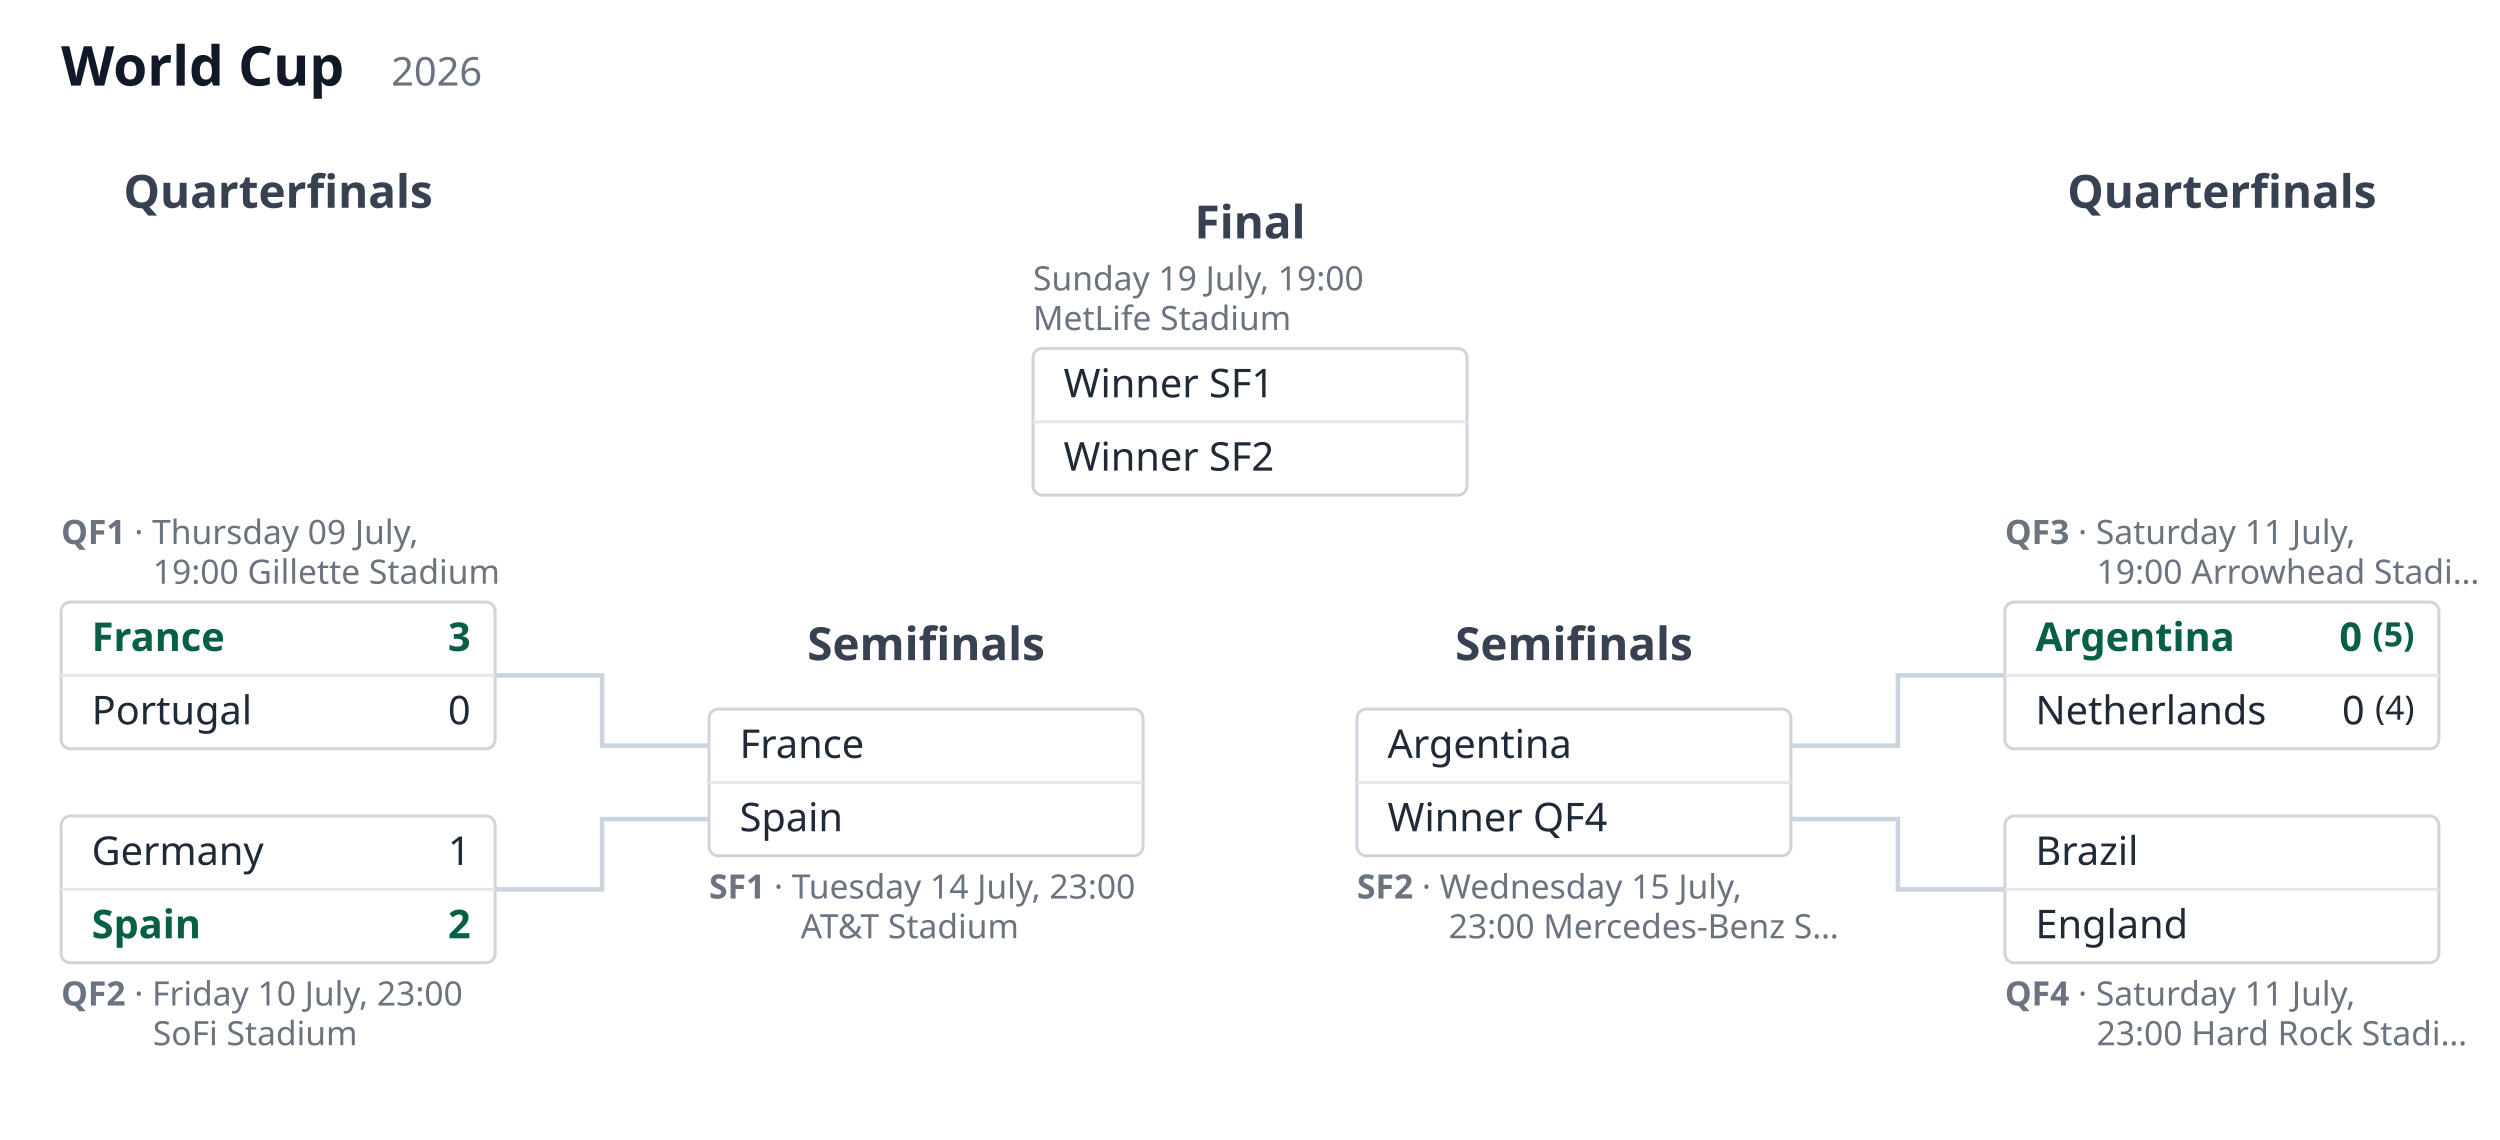
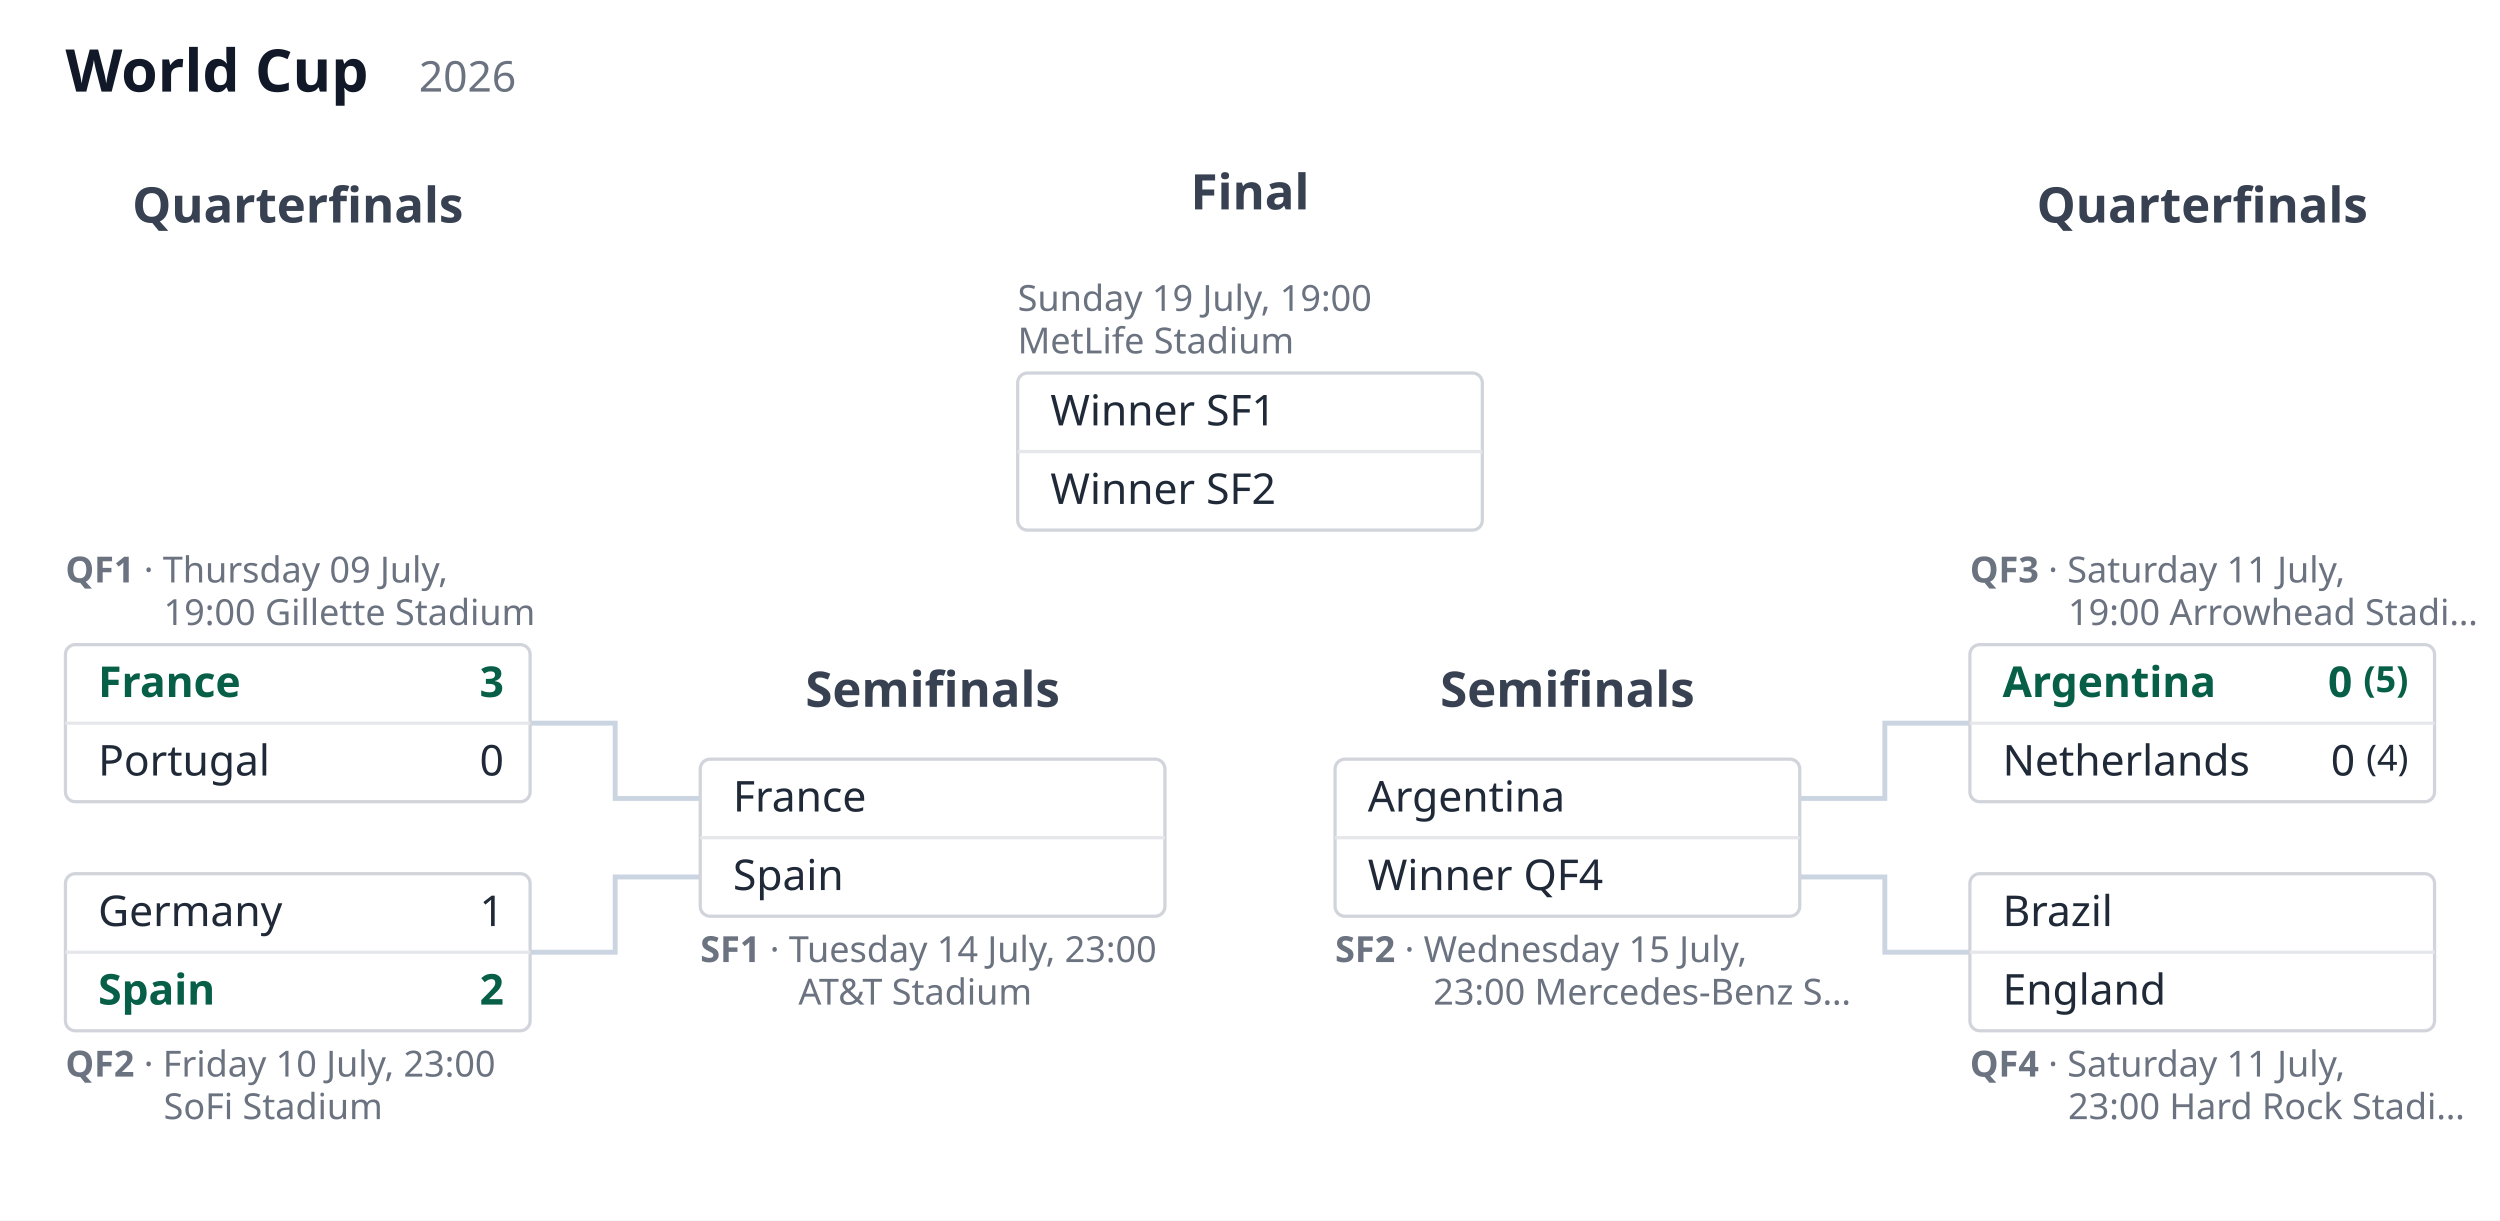
- <svg xmlns="http://www.w3.org/2000/svg" viewBox="0 0 818 373" width="818" height="373" font-family="sans-serif">
+ <svg xmlns="http://www.w3.org/2000/svg" viewBox="0 0 764 373" width="764" height="373" font-family="sans-serif">
  <style>
  .pd-bg { fill: #ffffff; }
  .pd-title { font: 600 18px sans-serif; fill: #111827; }
  .pd-season { font: 400 13px sans-serif; fill: #6b7280; }
  .pd-header { font: 600 15px sans-serif; fill: #374151; text-anchor: middle; }
  .pd-meta { font: 400 11px sans-serif; fill: #6b7280; }
  .pd-meta-id { font-weight: 700; }
  .pd-box { fill: #ffffff; stroke: #d1d5db; stroke-width: 1; }
  .pd-divider { stroke: #e5e7eb; stroke-width: 1; }
  .pd-team { font: 400 13px sans-serif; fill: #1f2937; }
  .pd-score { font: 400 13px sans-serif; fill: #1f2937; text-anchor: end; }
  .pd-pens { font-size: 11px; }
  .pd-win .pd-team, .pd-win .pd-score { font-weight: 700; fill: #065f46; }
  .pd-crest-frame { fill: none; stroke: #d1d5db; stroke-width: 1; }
  .pd-link { fill: none; stroke: #cbd5e1; stroke-width: 1.5; }
  @media (prefers-color-scheme: dark) {
    .pd-bg { fill: #0f172a; }
    .pd-title { fill: #f8fafc; }
    .pd-season { fill: #94a3b8; }
    .pd-header { fill: #cbd5e1; }
    .pd-meta { fill: #94a3b8; }
    .pd-box { fill: #1e293b; stroke: #334155; }
    .pd-divider { stroke: #334155; }
    .pd-team { fill: #e5e7eb; }
    .pd-score { fill: #e5e7eb; }
    .pd-win .pd-team, .pd-win .pd-score { fill: #34d399; }
    .pd-crest-frame { stroke: #334155; }
    .pd-link { stroke: #475569; }
  }</style>
-   <rect class="pd-bg" width="818" height="373" />
+   <rect class="pd-bg" width="764" height="373" />
  <text class="pd-title" x="20" y="28">World Cup</text>
  <text class="pd-season" x="128" y="28">2026</text>
  <text class="pd-header" x="91" y="68">Quarterfinals</text>
-   <text class="pd-header" x="727" y="68">Quarterfinals</text>
-   <text class="pd-header" x="303" y="216">Semifinals</text>
-   <text class="pd-header" x="515" y="216">Semifinals</text>
-   <text class="pd-header" x="409" y="78">Final</text>
-   <path class="pd-link" d="M 162 221 L 197 221 L 197 244 L 232 244" />
-   <path class="pd-link" d="M 162 291 L 197 291 L 197 268 L 232 268" />
-   <path class="pd-link" d="M 656 221 L 621 221 L 621 244 L 586 244" />
-   <path class="pd-link" d="M 656 291 L 621 291 L 621 268 L 586 268" />
+   <text class="pd-header" x="673" y="68">Quarterfinals</text>
+   <text class="pd-header" x="285" y="216">Semifinals</text>
+   <text class="pd-header" x="479" y="216">Semifinals</text>
+   <text class="pd-header" x="382" y="64">Final</text>
+   <path class="pd-link" d="M 162 221 L 188 221 L 188 244 L 214 244" />
+   <path class="pd-link" d="M 162 291 L 188 291 L 188 268 L 214 268" />
+   <path class="pd-link" d="M 602 221 L 576 221 L 576 244 L 550 244" />
+   <path class="pd-link" d="M 602 291 L 576 291 L 576 268 L 550 268" />
  <text class="pd-meta" x="20" y="178">
    <tspan x="20">
      <tspan class="pd-meta-id">QF1</tspan> · Thursday 09 July,</tspan>
    <tspan x="50" dy="13">19:00 Gillette Stadium</tspan>
  </text>
  <rect class="pd-box" x="20" y="197" width="142" height="48" rx="3" />
  <line class="pd-divider" x1="20" y1="221" x2="162" y2="221" />
  <g class="pd-win">
    <text class="pd-team" x="30" y="213">France</text>
    <text class="pd-score" x="154" y="213">3</text>
  </g>
  <g class="">
    <text class="pd-team" x="30" y="237">Portugal</text>
    <text class="pd-score" x="154" y="237">0</text>
  </g>
  <text class="pd-meta" x="20" y="329">
    <tspan x="20">
      <tspan class="pd-meta-id">QF2</tspan> · Friday 10 July, 23:00</tspan>
    <tspan x="50" dy="13">SoFi Stadium</tspan>
  </text>
  <rect class="pd-box" x="20" y="267" width="142" height="48" rx="3" />
  <line class="pd-divider" x1="20" y1="291" x2="162" y2="291" />
  <g class="">
    <text class="pd-team" x="30" y="283">Germany</text>
    <text class="pd-score" x="154" y="283">1</text>
  </g>
  <g class="pd-win">
    <text class="pd-team" x="30" y="307">Spain</text>
    <text class="pd-score" x="154" y="307">2</text>
  </g>
-   <text class="pd-meta" x="656" y="178">
-     <tspan x="656">
+   <text class="pd-meta" x="602" y="178">
+     <tspan x="602">
      <tspan class="pd-meta-id">QF3</tspan> · Saturday 11 July,</tspan>
-     <tspan x="686" dy="13">19:00 Arrowhead Stadi…</tspan>
+     <tspan x="632" dy="13">19:00 Arrowhead Stadi…</tspan>
  </text>
-   <rect class="pd-box" x="656" y="197" width="142" height="48" rx="3" />
-   <line class="pd-divider" x1="656" y1="221" x2="798" y2="221" />
+   <rect class="pd-box" x="602" y="197" width="142" height="48" rx="3" />
+   <line class="pd-divider" x1="602" y1="221" x2="744" y2="221" />
  <g class="pd-win">
-     <text class="pd-team" x="666" y="213">Argentina</text>
-     <text class="pd-score" x="790" y="213">0 <tspan class="pd-pens" dy="-1.5">(5)</tspan>
+     <text class="pd-team" x="612" y="213">Argentina</text>
+     <text class="pd-score" x="736" y="213">0 <tspan class="pd-pens" dy="-1.5">(5)</tspan>
    </text>
  </g>
  <g class="">
-     <text class="pd-team" x="666" y="237">Netherlands</text>
-     <text class="pd-score" x="790" y="237">0 <tspan class="pd-pens" dy="-1.5">(4)</tspan>
+     <text class="pd-team" x="612" y="237">Netherlands</text>
+     <text class="pd-score" x="736" y="237">0 <tspan class="pd-pens" dy="-1.5">(4)</tspan>
    </text>
  </g>
-   <text class="pd-meta" x="656" y="329">
-     <tspan x="656">
+   <text class="pd-meta" x="602" y="329">
+     <tspan x="602">
      <tspan class="pd-meta-id">QF4</tspan> · Saturday 11 July,</tspan>
-     <tspan x="686" dy="13">23:00 Hard Rock Stadi…</tspan>
+     <tspan x="632" dy="13">23:00 Hard Rock Stadi…</tspan>
  </text>
-   <rect class="pd-box" x="656" y="267" width="142" height="48" rx="3" />
-   <line class="pd-divider" x1="656" y1="291" x2="798" y2="291" />
+   <rect class="pd-box" x="602" y="267" width="142" height="48" rx="3" />
+   <line class="pd-divider" x1="602" y1="291" x2="744" y2="291" />
  <g class="">
-     <text class="pd-team" x="666" y="283">Brazil</text>
+     <text class="pd-team" x="612" y="283">Brazil</text>
  </g>
  <g class="">
-     <text class="pd-team" x="666" y="307">England</text>
+     <text class="pd-team" x="612" y="307">England</text>
  </g>
-   <text class="pd-meta" x="232" y="294">
-     <tspan x="232">
+   <text class="pd-meta" x="214" y="294">
+     <tspan x="214">
      <tspan class="pd-meta-id">SF1</tspan> · Tuesday 14 July, 23:00</tspan>
-     <tspan x="262" dy="13">AT&amp;T Stadium</tspan>
+     <tspan x="244" dy="13">AT&amp;T Stadium</tspan>
  </text>
-   <rect class="pd-box" x="232" y="232" width="142" height="48" rx="3" />
-   <line class="pd-divider" x1="232" y1="256" x2="374" y2="256" />
+   <rect class="pd-box" x="214" y="232" width="142" height="48" rx="3" />
+   <line class="pd-divider" x1="214" y1="256" x2="356" y2="256" />
  <g class="">
-     <text class="pd-team" x="242" y="248">France</text>
+     <text class="pd-team" x="224" y="248">France</text>
  </g>
  <g class="">
-     <text class="pd-team" x="242" y="272">Spain</text>
+     <text class="pd-team" x="224" y="272">Spain</text>
  </g>
-   <text class="pd-meta" x="444" y="294">
-     <tspan x="444">
+   <text class="pd-meta" x="408" y="294">
+     <tspan x="408">
      <tspan class="pd-meta-id">SF2</tspan> · Wednesday 15 July,</tspan>
-     <tspan x="474" dy="13">23:00 Mercedes-Benz S…</tspan>
+     <tspan x="438" dy="13">23:00 Mercedes-Benz S…</tspan>
  </text>
-   <rect class="pd-box" x="444" y="232" width="142" height="48" rx="3" />
-   <line class="pd-divider" x1="444" y1="256" x2="586" y2="256" />
+   <rect class="pd-box" x="408" y="232" width="142" height="48" rx="3" />
+   <line class="pd-divider" x1="408" y1="256" x2="550" y2="256" />
  <g class="">
-     <text class="pd-team" x="454" y="248">Argentina</text>
+     <text class="pd-team" x="418" y="248">Argentina</text>
  </g>
  <g class="">
-     <text class="pd-team" x="454" y="272">Winner QF4</text>
+     <text class="pd-team" x="418" y="272">Winner QF4</text>
  </g>
-   <text class="pd-meta" x="338" y="95">
-     <tspan x="338">Sunday 19 July, 19:00</tspan>
-     <tspan x="338" dy="13">MetLife Stadium</tspan>
+   <text class="pd-meta" x="311" y="95">
+     <tspan x="311">Sunday 19 July, 19:00</tspan>
+     <tspan x="311" dy="13">MetLife Stadium</tspan>
  </text>
-   <rect class="pd-box" x="338" y="114" width="142" height="48" rx="3" />
-   <line class="pd-divider" x1="338" y1="138" x2="480" y2="138" />
+   <rect class="pd-box" x="311" y="114" width="142" height="48" rx="3" />
+   <line class="pd-divider" x1="311" y1="138" x2="453" y2="138" />
  <g class="">
-     <text class="pd-team" x="348" y="130">Winner SF1</text>
+     <text class="pd-team" x="321" y="130">Winner SF1</text>
  </g>
  <g class="">
-     <text class="pd-team" x="348" y="154">Winner SF2</text>
+     <text class="pd-team" x="321" y="154">Winner SF2</text>
  </g>
</svg>
